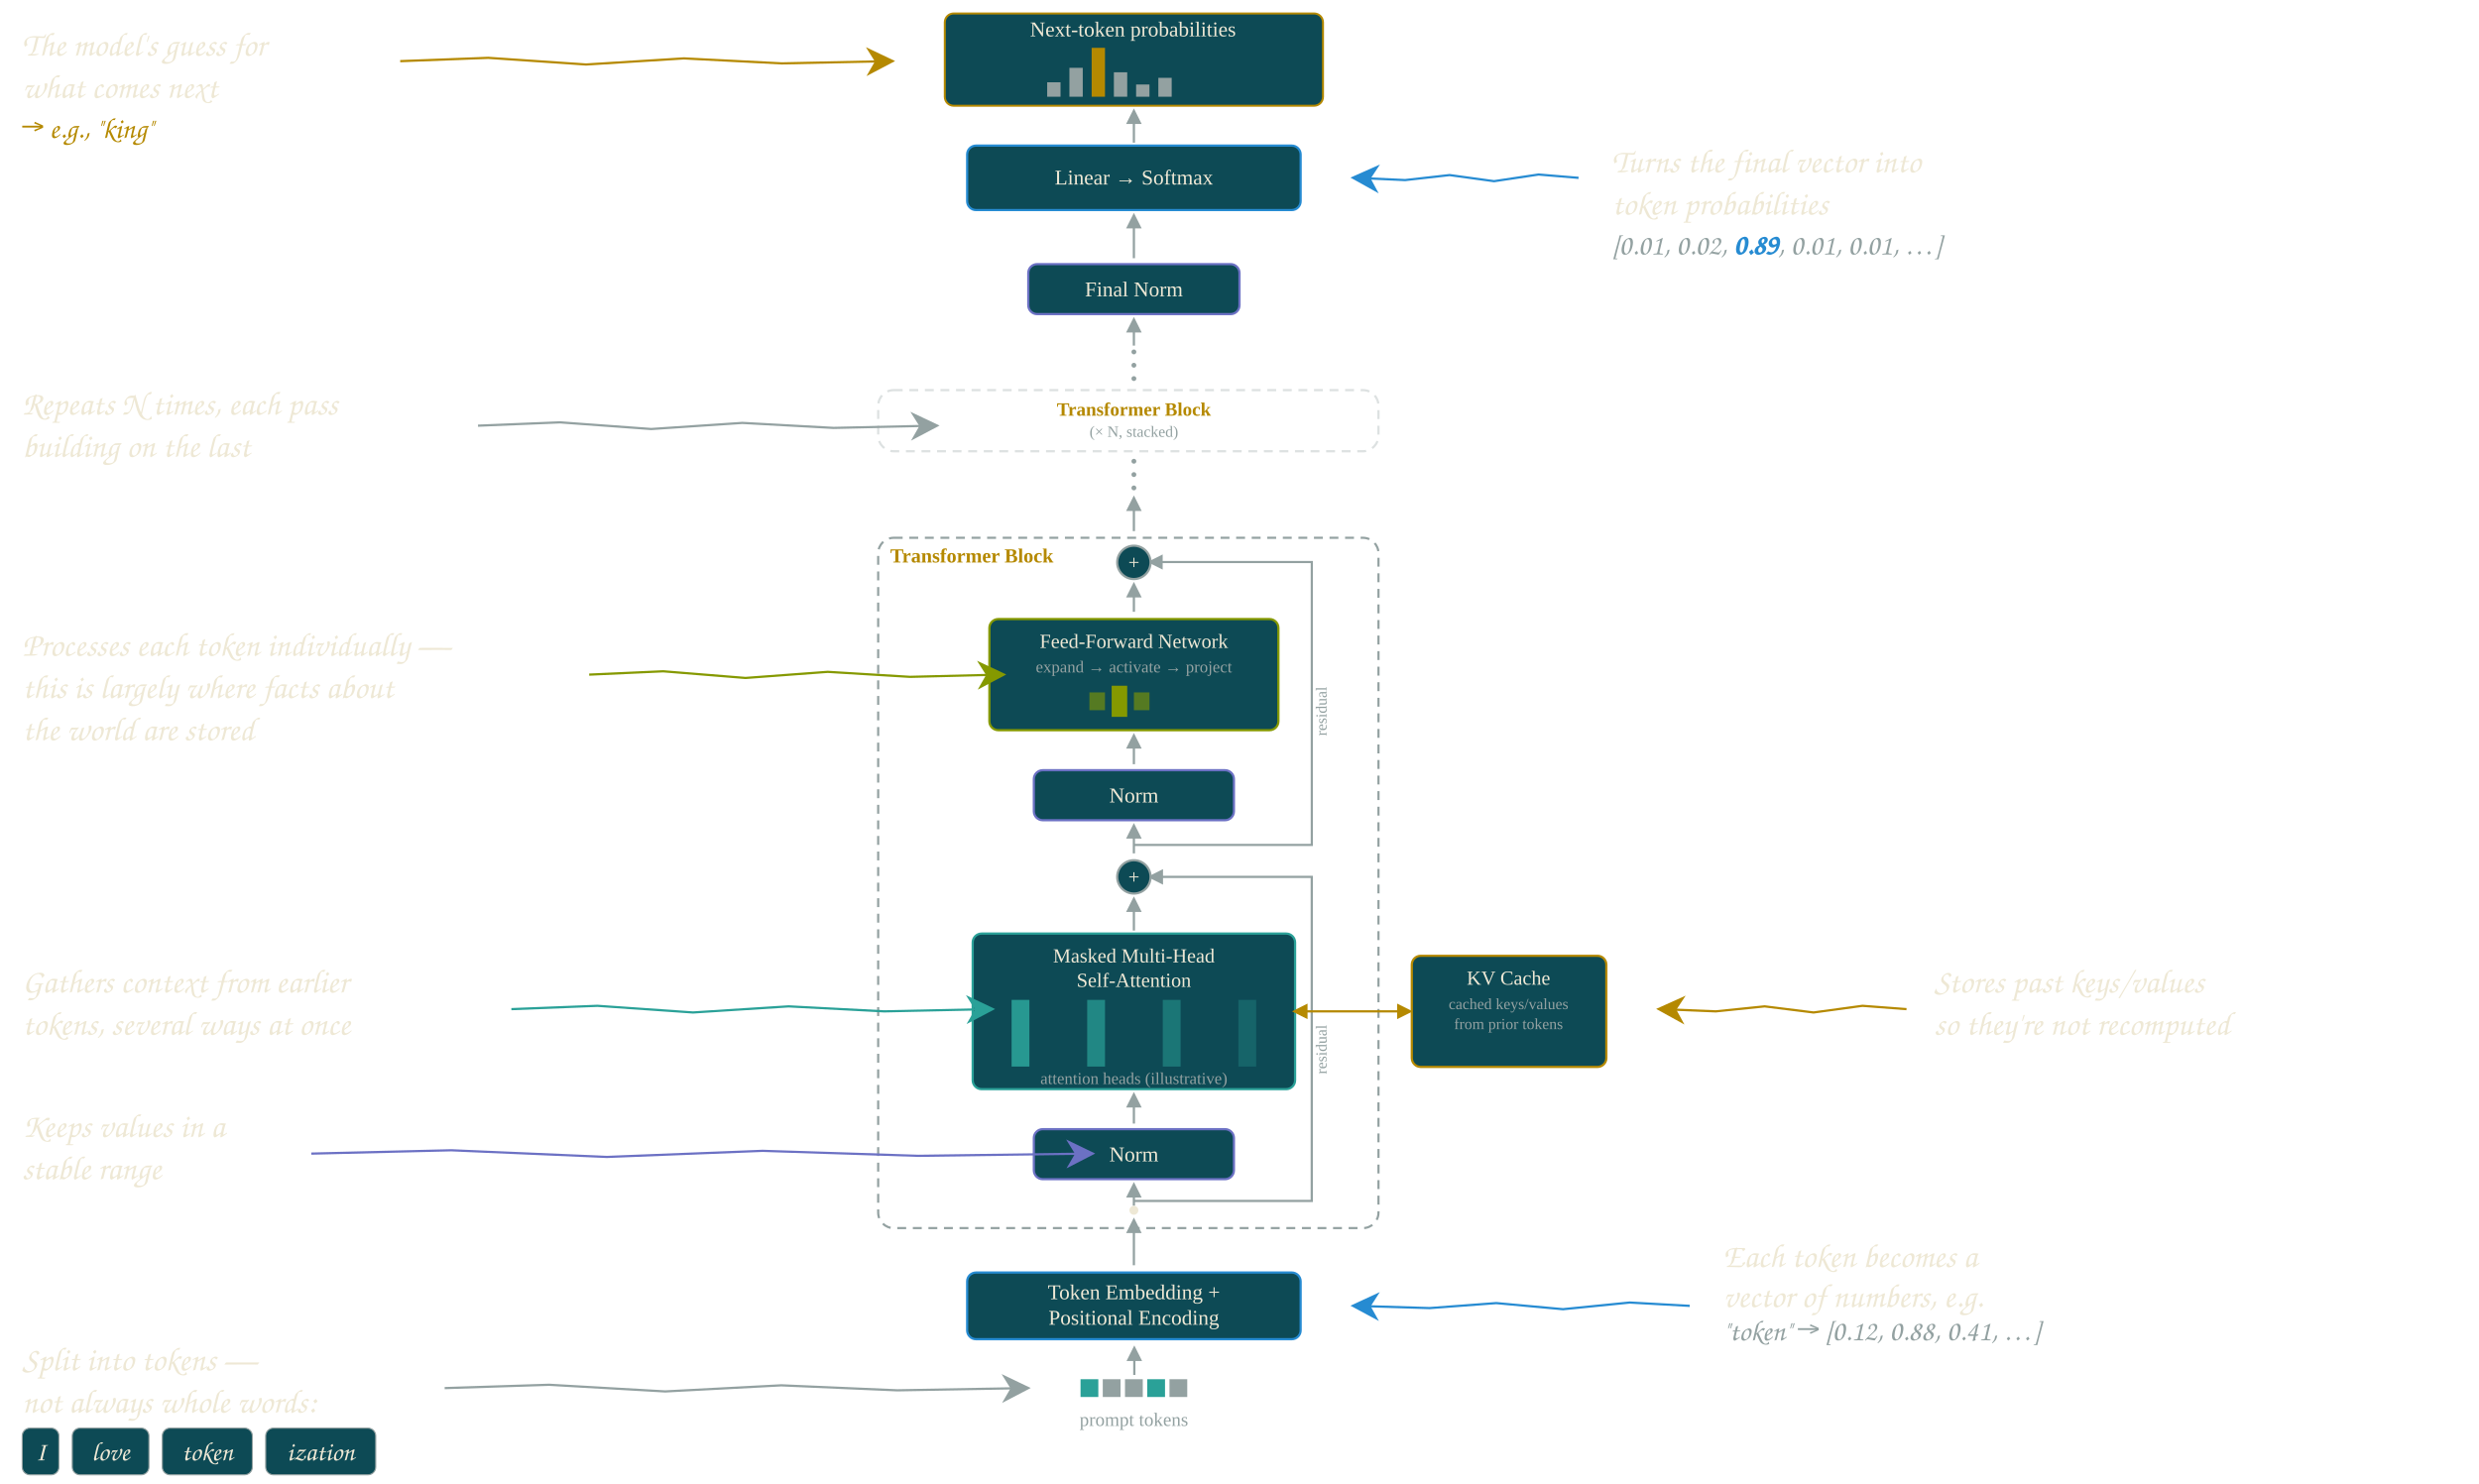
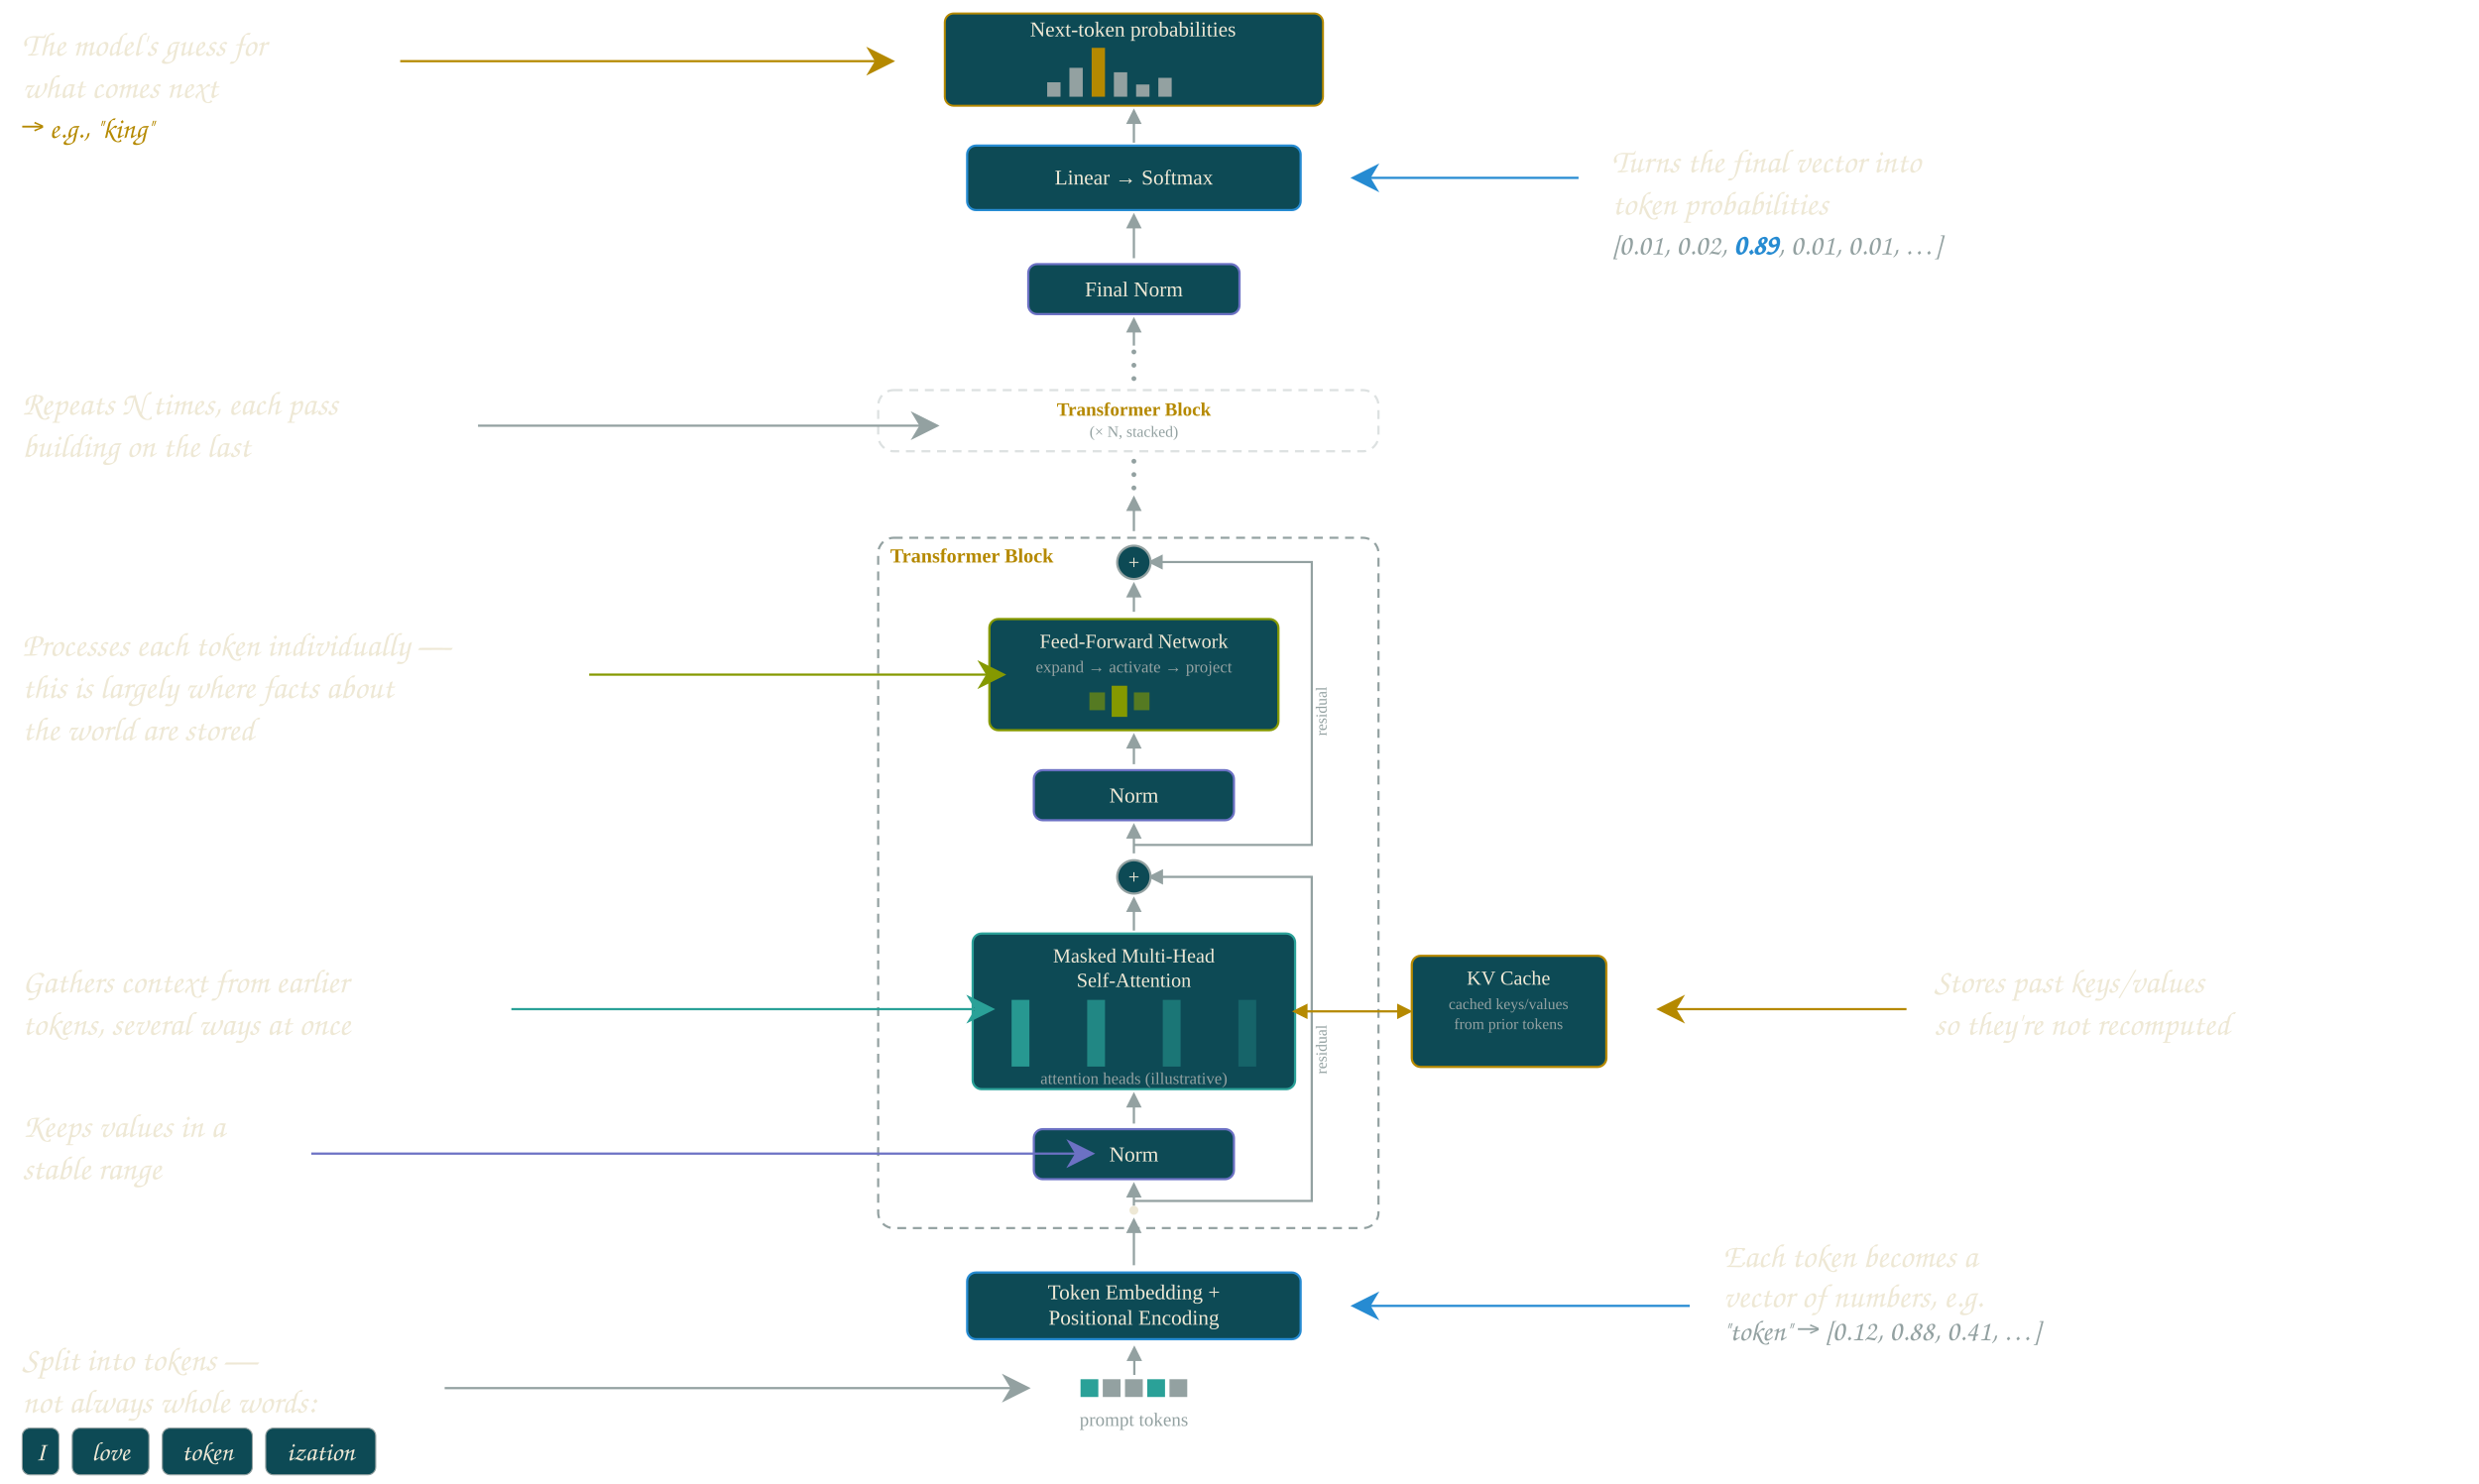
<svg xmlns="http://www.w3.org/2000/svg" width="1677" height="1004" viewBox="0 25 2230 1335">
  <defs>
    <marker id="arrow" viewBox="0 0 10 10" refX="8" refY="5" markerWidth="7" markerHeight="7" orient="auto-start-reverse">
      <path d="M0,0 L10,5 L0,10 z" fill="#93a1a1" />
    </marker>
    <marker id="arrowAmber" viewBox="0 0 10 10" refX="8" refY="5" markerWidth="7" markerHeight="7" orient="auto-start-reverse">
      <path d="M0,0 L10,5 L0,10 z" fill="#b58900" />
    </marker>
    <marker id="calloutArrowAmber" viewBox="0 0 10 10" refX="8" refY="5" markerWidth="13" markerHeight="13" orient="auto-start-reverse">
      <path d="M0,0 L10,5 L0,10 L3,5 z" fill="#b58900" />
    </marker>
    <marker id="calloutArrowBlue" viewBox="0 0 10 10" refX="8" refY="5" markerWidth="13" markerHeight="13" orient="auto-start-reverse">
      <path d="M0,0 L10,5 L0,10 L3,5 z" fill="#268bd2" />
    </marker>
    <marker id="calloutArrowViolet" viewBox="0 0 10 10" refX="8" refY="5" markerWidth="13" markerHeight="13" orient="auto-start-reverse">
      <path d="M0,0 L10,5 L0,10 L3,5 z" fill="#6c71c4" />
    </marker>
    <marker id="calloutArrowGreen" viewBox="0 0 10 10" refX="8" refY="5" markerWidth="13" markerHeight="13" orient="auto-start-reverse">
      <path d="M0,0 L10,5 L0,10 L3,5 z" fill="#859900" />
    </marker>
    <marker id="calloutArrowCyan" viewBox="0 0 10 10" refX="8" refY="5" markerWidth="13" markerHeight="13" orient="auto-start-reverse">
      <path d="M0,0 L10,5 L0,10 L3,5 z" fill="#2aa198" />
    </marker>
    <marker id="calloutArrowGrey" viewBox="0 0 10 10" refX="8" refY="5" markerWidth="13" markerHeight="13" orient="auto-start-reverse">
      <path d="M0,0 L10,5 L0,10 L3,5 z" fill="#93a1a1" />
    </marker>
  </defs>
  <g transform="translate(600,0)">
    <rect x="249.89" y="37.074" width="340.221" height="83.036" rx="8.005" fill="#0d4a55" stroke="#b58900" stroke-width="1.779" />
    <text x="419.188" y="57.668" text-anchor="middle" font-size="19" fill="#eee8d5">Next-token probabilities</text>
    <rect x="342" y="99" width="12" height="13" fill="#93a1a1" />
    <rect x="362" y="86" width="12" height="26" fill="#93a1a1" />
    <rect x="382" y="68" width="12" height="44" fill="#b58900" />
    <rect x="402" y="90" width="12" height="22" fill="#93a1a1" />
    <rect x="422" y="101" width="12" height="11" fill="#93a1a1" />
    <rect x="442" y="95" width="12" height="17" fill="#93a1a1" />
    <line x1="420" y1="153.32" x2="420" y2="125.32" stroke="#93a1a1" stroke-width="2" marker-end="url(#arrow)" />
    <rect x="270" y="155.98" width="300" height="58" rx="8" fill="#0d4a55" stroke="#268bd2" stroke-width="2" />
    <text x="420" y="190.98" text-anchor="middle" font-size="19" fill="#eee8d5">Linear → Softmax</text>
    <line x1="420" y1="257.3" x2="420" y2="219.3" stroke="#93a1a1" stroke-width="2" marker-end="url(#arrow)" />
    <rect x="325" y="262.62" width="190" height="45" rx="8" fill="#0d4a55" stroke="#6c71c4" stroke-width="2" />
    <text x="420" y="291.62" text-anchor="middle" font-size="19" fill="#eee8d5">Final Norm</text>
    <line x1="420" y1="335.94" x2="420" y2="312.94" stroke="#93a1a1" stroke-width="2" marker-end="url(#arrow)" />
    <circle cx="420" cy="341.62" r="2.2" fill="#93a1a1" />
    <circle cx="420" cy="353.62" r="2.2" fill="#93a1a1" />
    <circle cx="420" cy="365.62" r="2.2" fill="#93a1a1" />
    <rect x="190" y="376" width="450" height="55" rx="14" fill="none" stroke="#93a1a1" stroke-width="2" stroke-dasharray="8,6" opacity="0.32" />
    <text x="420" y="399" text-anchor="middle" font-size="17" font-weight="bold" fill="#b58900">Transformer Block</text>
    <text x="420" y="418" text-anchor="middle" font-size="14" fill="#93a1a1">(× N, stacked)</text>
    <path stroke="#93a1a1" stroke-width="2" marker-end="url(#arrow)" d="M 420,502.868 V 473.56" />
    <circle cx="420" cy="440" r="2.2" fill="#93a1a1" />
    <circle cx="420" cy="452" r="2.2" fill="#93a1a1" />
    <circle cx="420" cy="464" r="2.2" fill="#93a1a1" />
    <rect x="189.974" y="508.879" width="450.051" height="621.147" rx="14.002" fill="none" stroke="#93a1a1" stroke-width="1.949" stroke-dasharray="8, 6" />
    <text x="200.817" y="531.078" font-size="18" fill="#b58900" font-weight="bold">Transformer Block</text>
    <path d="M 420,1105.583 H 580 V 814 H 435" fill="none" stroke="#93a1a1" stroke-width="2" marker-end="url(#arrow)" />
    <text x="-969.32" y="593.3" font-size="14" fill="#93a1a1" transform="rotate(-90)" text-anchor="middle">residual</text>
    <path d="M 419.964,785.241 H 580.036 V 530.684 H 434.971" fill="none" stroke="#93a1a1" stroke-width="1.95" marker-end="url(#arrow)" />
    <text x="-665" y="593.3" font-size="14" fill="#93a1a1" transform="rotate(-90)" text-anchor="middle">residual</text>
    <circle cx="420" cy="531" r="15" fill="#0d4a55" stroke="#93a1a1" stroke-width="2" />
    <text x="420" y="537" text-anchor="middle" font-size="18" fill="#eee8d5">+</text>
    <path stroke="#93a1a1" stroke-width="2" marker-end="url(#arrow)" d="M 420,575.459 V 551.32" />
    <rect x="290" y="582" width="260" height="100" rx="8" fill="#0d4a55" stroke="#859900" stroke-width="2" />
    <text x="420" y="608" text-anchor="middle" font-size="18" fill="#eee8d5">Feed-Forward Network</text>
    <text x="420" y="630" text-anchor="middle" font-size="15" fill="#93a1a1">expand → activate → project</text>
    <rect x="380" y="648" width="14" height="16" fill="#859900" opacity="0.6" />
    <rect x="400" y="642" width="14" height="28" fill="#859900" />
    <rect x="420" y="648" width="14" height="16" fill="#859900" opacity="0.6" />
    <path stroke="#93a1a1" stroke-width="2" marker-end="url(#arrow)" d="M 420,712.607 V 687.32" />
    <rect x="330" y="718" width="180" height="45" rx="8" fill="#0d4a55" stroke="#6c71c4" stroke-width="2" />
    <text x="420" y="747" text-anchor="middle" font-size="19" fill="#eee8d5">Norm</text>
    <path stroke="#93a1a1" stroke-width="2" marker-end="url(#arrow)" d="M 420,792.842 V 768.32" />
    <circle cx="420" cy="814" r="15" fill="#0d4a55" stroke="#93a1a1" stroke-width="2" />
    <text x="420" y="820" text-anchor="middle" font-size="18" fill="#eee8d5">+</text>
    <path stroke="#93a1a1" stroke-width="2" marker-end="url(#arrow)" d="M 420,862.285 V 834.32" />
    <rect x="275" y="865" width="290" height="140" rx="8" fill="#0d4a55" stroke="#2aa198" stroke-width="2" />
    <text x="420" y="891" text-anchor="middle" font-size="18" fill="#eee8d5">Masked Multi-Head</text>
    <text x="420" y="913" text-anchor="middle" font-size="18" fill="#eee8d5">Self-Attention</text>
    <rect x="310" y="924.68" width="16" height="60" fill="#2aa198" opacity="0.9" />
    <rect x="378" y="924.68" width="16" height="60" fill="#2aa198" opacity="0.7" />
    <rect x="446" y="924.68" width="16" height="60" fill="#2aa198" opacity="0.5" />
    <rect x="514" y="924.68" width="16" height="60" fill="#2aa198" opacity="0.3" />
    <text x="420" y="1000.34" text-anchor="middle" font-size="15" fill="#93a1a1">attention heads (illustrative)</text>
    <line x1="565" y1="935" x2="668" y2="935" stroke="#b58900" stroke-width="2" marker-start="url(#arrowAmber)" marker-end="url(#arrowAmber)" />
    <rect x="670" y="885" width="175" height="100" rx="8" fill="#0d4a55" stroke="#b58900" stroke-width="2" />
    <text x="757" y="911" text-anchor="middle" font-size="18" fill="#eee8d5">KV Cache</text>
    <text x="757" y="933" text-anchor="middle" font-size="14" fill="#93a1a1">cached keys/values</text>
    <text x="757" y="951" text-anchor="middle" font-size="14" fill="#93a1a1">from prior tokens</text>
    <path stroke="#93a1a1" stroke-width="2" marker-end="url(#arrow)" d="M 420,1035.971 V 1010.32" />
    <rect x="330" y="1041" width="180" height="45" rx="8" fill="#0d4a55" stroke="#6c71c4" stroke-width="2" />
    <text x="420" y="1070" text-anchor="middle" font-size="19" fill="#eee8d5">Norm</text>
    <path stroke="#93a1a1" stroke-width="2" marker-end="url(#arrow)" d="M 420,1109.945 V 1091.32" />
    <circle cx="420" cy="1114" r="4" fill="#eee8d5" />
    <path stroke="#93a1a1" stroke-width="2" marker-end="url(#arrow)" d="M 420,1163.459 V 1123.32" />
    <rect x="270" y="1170" width="300" height="60" rx="8" fill="#0d4a55" stroke="#268bd2" stroke-width="2" />
    <text x="420" y="1194" text-anchor="middle" font-size="19" fill="#eee8d5">Token Embedding +</text>
    <text x="420" y="1217" text-anchor="middle" font-size="19" fill="#eee8d5">Positional Encoding</text>
    <path stroke="#93a1a1" stroke-width="2" marker-end="url(#arrow)" d="m 420.383,1262.156 v -23.756" />
    <rect x="372" y="1266" width="16" height="16" fill="#2aa198" />
    <rect x="392" y="1266" width="16" height="16" fill="#93a1a1" />
    <rect x="412" y="1266" width="16" height="16" fill="#93a1a1" />
    <rect x="432" y="1266" width="16" height="16" fill="#2aa198" />
    <rect x="452" y="1266" width="16" height="16" fill="#93a1a1" />
    <text x="420" y="1308" text-anchor="middle" font-size="17" fill="#93a1a1">prompt tokens</text>
  </g>
  <g class="fragment" data-fragment-index="8" font-family="'Architects Daughter', cursive">
    <text x="20" y="75" font-size="30" fill="#eee8d5">The model's guess for</text>
    <text x="20" y="113" font-size="30" fill="#eee8d5">what comes next</text>
    <text x="20" y="149" font-size="26" fill="#b58900">→ e.g., "king"</text>
  </g>
-   <path class="fragment" data-fragment-index="8" d="M360.0,80.0 L439.2,77.0 L527.2,83.0 L615.2,77.5 L703.2,82.0 L800.0,80.0" fill="none" stroke="#b58900" stroke-width="2" marker-end="url(#calloutArrowAmber)" />
+   <path class="fragment" data-fragment-index="8" d="M360.0,80.0 L800.0,80.0" fill="none" stroke="#b58900" stroke-width="2" marker-end="url(#calloutArrowAmber)" />
  <g class="fragment" data-fragment-index="7" font-family="'Architects Daughter', cursive">
    <text x="1450" y="180" font-size="30" fill="#eee8d5">Turns the final vector into</text>
    <text x="1450" y="218" font-size="30" fill="#eee8d5">token probabilities</text>
    <text x="1450" y="254" font-size="26" fill="#93a1a1">[0.01, 0.02, <tspan font-weight="bold" fill="#268bd2">0.89</tspan>, 0.01, 0.01, …]</text>
  </g>
-   <path class="fragment" data-fragment-index="7" d="M1420.0,185.0 L1384.0,182.0 L1344.0,188.0 L1304.0,182.5 L1264.0,187.0 L1220.0,185.0" fill="none" stroke="#268bd2" stroke-width="2" marker-end="url(#calloutArrowBlue)" />
+   <path class="fragment" data-fragment-index="7" d="M1420.0,185.0 L1220.0,185.0" fill="none" stroke="#268bd2" stroke-width="2" marker-end="url(#calloutArrowBlue)" />
  <g class="fragment" data-fragment-index="6" font-family="'Architects Daughter', cursive">
    <text x="20" y="398" font-size="30" fill="#eee8d5">Repeats N times, each pass</text>
    <text x="20" y="436" font-size="30" fill="#eee8d5">building on the last</text>
  </g>
-   <path class="fragment" data-fragment-index="6" d="M430.0,408.0 L503.8,405.0 L585.8,411.0 L667.8,405.5 L749.8,410.0 L840.0,408.0" fill="none" stroke="#93a1a1" stroke-width="2" marker-end="url(#calloutArrowGrey)" />
+   <path class="fragment" data-fragment-index="6" d="M430.0,408.0 L840.0,408.0" fill="none" stroke="#93a1a1" stroke-width="2" marker-end="url(#calloutArrowGrey)" />
  <g class="fragment" data-fragment-index="5" font-family="'Architects Daughter', cursive">
    <text x="20" y="615" font-size="30" fill="#eee8d5">Processes each token individually —</text>
    <text x="20" y="653" font-size="30" fill="#eee8d5">this is largely where facts about</text>
    <text x="20" y="691" font-size="30" fill="#eee8d5">the world are stored</text>
  </g>
-   <path class="fragment" data-fragment-index="5" d="M530.0,632.0 L596.6,629.0 L670.6,635.0 L744.6,629.5 L818.6,634.0 L900.0,632.0" fill="none" stroke="#859900" stroke-width="2" marker-end="url(#calloutArrowGreen)" />
+   <path class="fragment" data-fragment-index="5" d="M530.0,632.0 L900.0,632.0" fill="none" stroke="#859900" stroke-width="2" marker-end="url(#calloutArrowGreen)" />
  <g class="fragment" data-fragment-index="3" font-family="'Architects Daughter', cursive">
    <text x="20" y="918" font-size="30" fill="#eee8d5">Gathers context from earlier</text>
    <text x="20" y="956" font-size="30" fill="#eee8d5">tokens, several ways at once</text>
  </g>
-   <path class="fragment" data-fragment-index="3" d="M460.0,933.0 L537.4,930.0 L623.4,936.0 L709.4,930.5 L795.4,935.0 L890.0,933.0" fill="none" stroke="#2aa198" stroke-width="2" marker-end="url(#calloutArrowCyan)" />
+   <path class="fragment" data-fragment-index="3" d="M460.0,933.0 L890.0,933.0" fill="none" stroke="#2aa198" stroke-width="2" marker-end="url(#calloutArrowCyan)" />
  <g class="fragment" data-fragment-index="4" font-family="'Architects Daughter', cursive">
    <text x="1740" y="918" font-size="30" fill="#eee8d5">Stores past keys/values</text>
    <text x="1740" y="956" font-size="30" fill="#eee8d5">so they're not recomputed</text>
  </g>
-   <path class="fragment" data-fragment-index="4" d="M1715.0,933.0 L1675.4,930.0 L1631.4,936.0 L1587.4,930.5 L1543.4,935.0 L1495.0,933.0" fill="none" stroke="#b58900" stroke-width="2" marker-end="url(#calloutArrowAmber)" />
+   <path class="fragment" data-fragment-index="4" d="M1715.0,933.0 L1495.0,933.0" fill="none" stroke="#b58900" stroke-width="2" marker-end="url(#calloutArrowAmber)" />
  <g class="fragment" data-fragment-index="2" font-family="'Architects Daughter', cursive">
    <text x="20" y="1048" font-size="30" fill="#eee8d5">Keeps values in a</text>
    <text x="20" y="1086" font-size="30" fill="#eee8d5">stable range</text>
  </g>
-   <path class="fragment" data-fragment-index="2" d="M280.0,1063.0 L406.0,1060.0 L546.0,1066.0 L686.0,1060.5 L826.0,1065.0 L980.0,1063.0" fill="none" stroke="#6c71c4" stroke-width="2" marker-end="url(#calloutArrowViolet)" />
+   <path class="fragment" data-fragment-index="2" d="M280.0,1063.0 L980.0,1063.0" fill="none" stroke="#6c71c4" stroke-width="2" marker-end="url(#calloutArrowViolet)" />
  <g class="fragment" data-fragment-index="1" font-family="'Architects Daughter', cursive">
    <text x="1550" y="1165" font-size="30" fill="#eee8d5">Each token becomes a</text>
    <text x="1550" y="1201" font-size="30" fill="#eee8d5">vector of numbers, e.g.</text>
    <text x="1550" y="1231" font-size="26" fill="#93a1a1">"token" → [0.12, 0.88, 0.41, …]</text>
  </g>
-   <path class="fragment" data-fragment-index="1" d="M1520.0,1200.0 L1466.0,1197.0 L1406.0,1203.0 L1346.0,1197.5 L1286.0,1202.0 L1220.0,1200.0" fill="none" stroke="#268bd2" stroke-width="2" marker-end="url(#calloutArrowBlue)" />
+   <path class="fragment" data-fragment-index="1" d="M1520.0,1200.0 L1220.0,1200.0" fill="none" stroke="#268bd2" stroke-width="2" marker-end="url(#calloutArrowBlue)" />
  <g class="fragment" data-fragment-index="0" font-family="'Architects Daughter', cursive">
    <text x="20" y="1258" font-size="30" fill="#eee8d5">Split into tokens —</text>
    <text x="20" y="1296" font-size="30" fill="#eee8d5">not always whole words:</text>
    <g font-size="24" fill="#eee8d5" text-anchor="middle">
      <rect x="20" y="1310" width="33" height="42" rx="7" fill="#0d4a55" stroke="#93a1a1" />
      <text x="36.5" y="1339">I</text>
      <rect x="65" y="1310" width="69" height="42" rx="7" fill="#0d4a55" stroke="#93a1a1" />
      <text x="99.5" y="1339">love</text>
      <rect x="146" y="1310" width="81" height="42" rx="7" fill="#0d4a55" stroke="#93a1a1" />
      <text x="186.5" y="1339">token</text>
      <rect x="239" y="1310" width="99" height="42" rx="7" fill="#0d4a55" stroke="#93a1a1" />
      <text x="288.5" y="1339">ization</text>
    </g>
  </g>
-   <path class="fragment" data-fragment-index="0" d="M400.0,1274.0 L494.0,1271.0 L598.4,1277.0 L702.8,1271.5 L807.2,1276.0 L922.0,1274.0" fill="none" stroke="#93a1a1" stroke-width="2" marker-end="url(#calloutArrowGrey)" />
+   <path class="fragment" data-fragment-index="0" d="M400.0,1274.0 L922.0,1274.0" fill="none" stroke="#93a1a1" stroke-width="2" marker-end="url(#calloutArrowGrey)" />
</svg>
